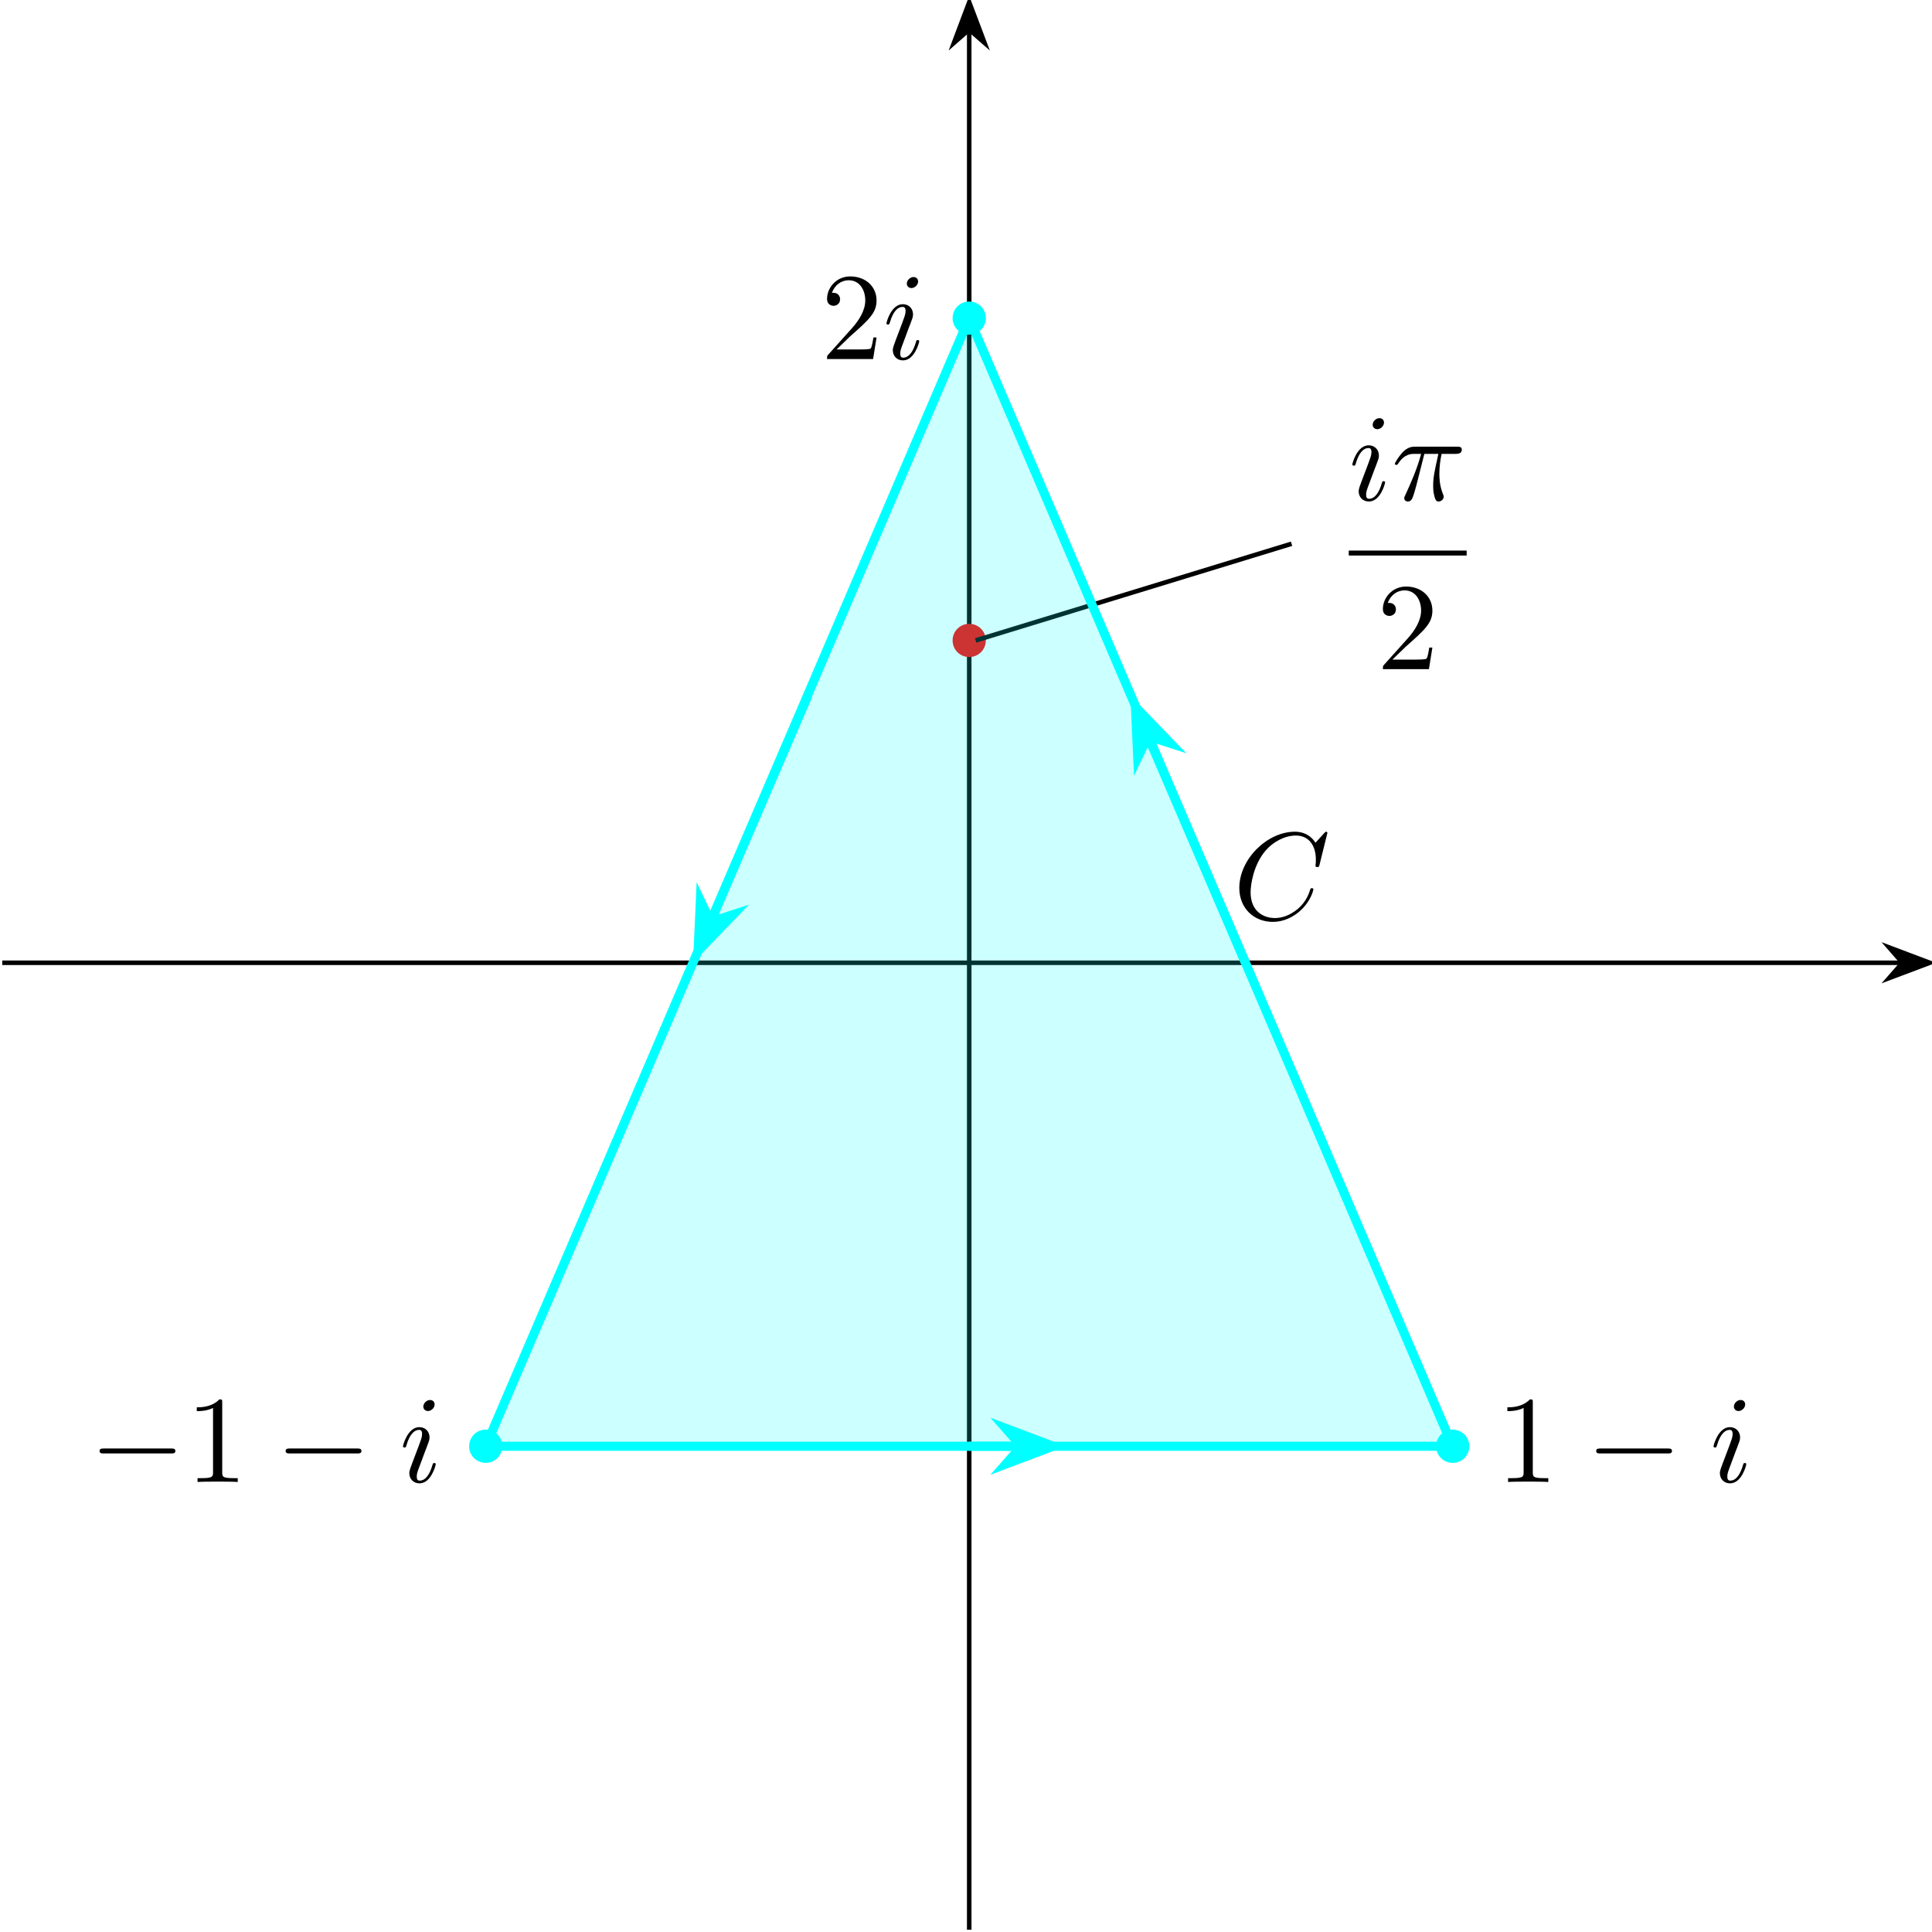
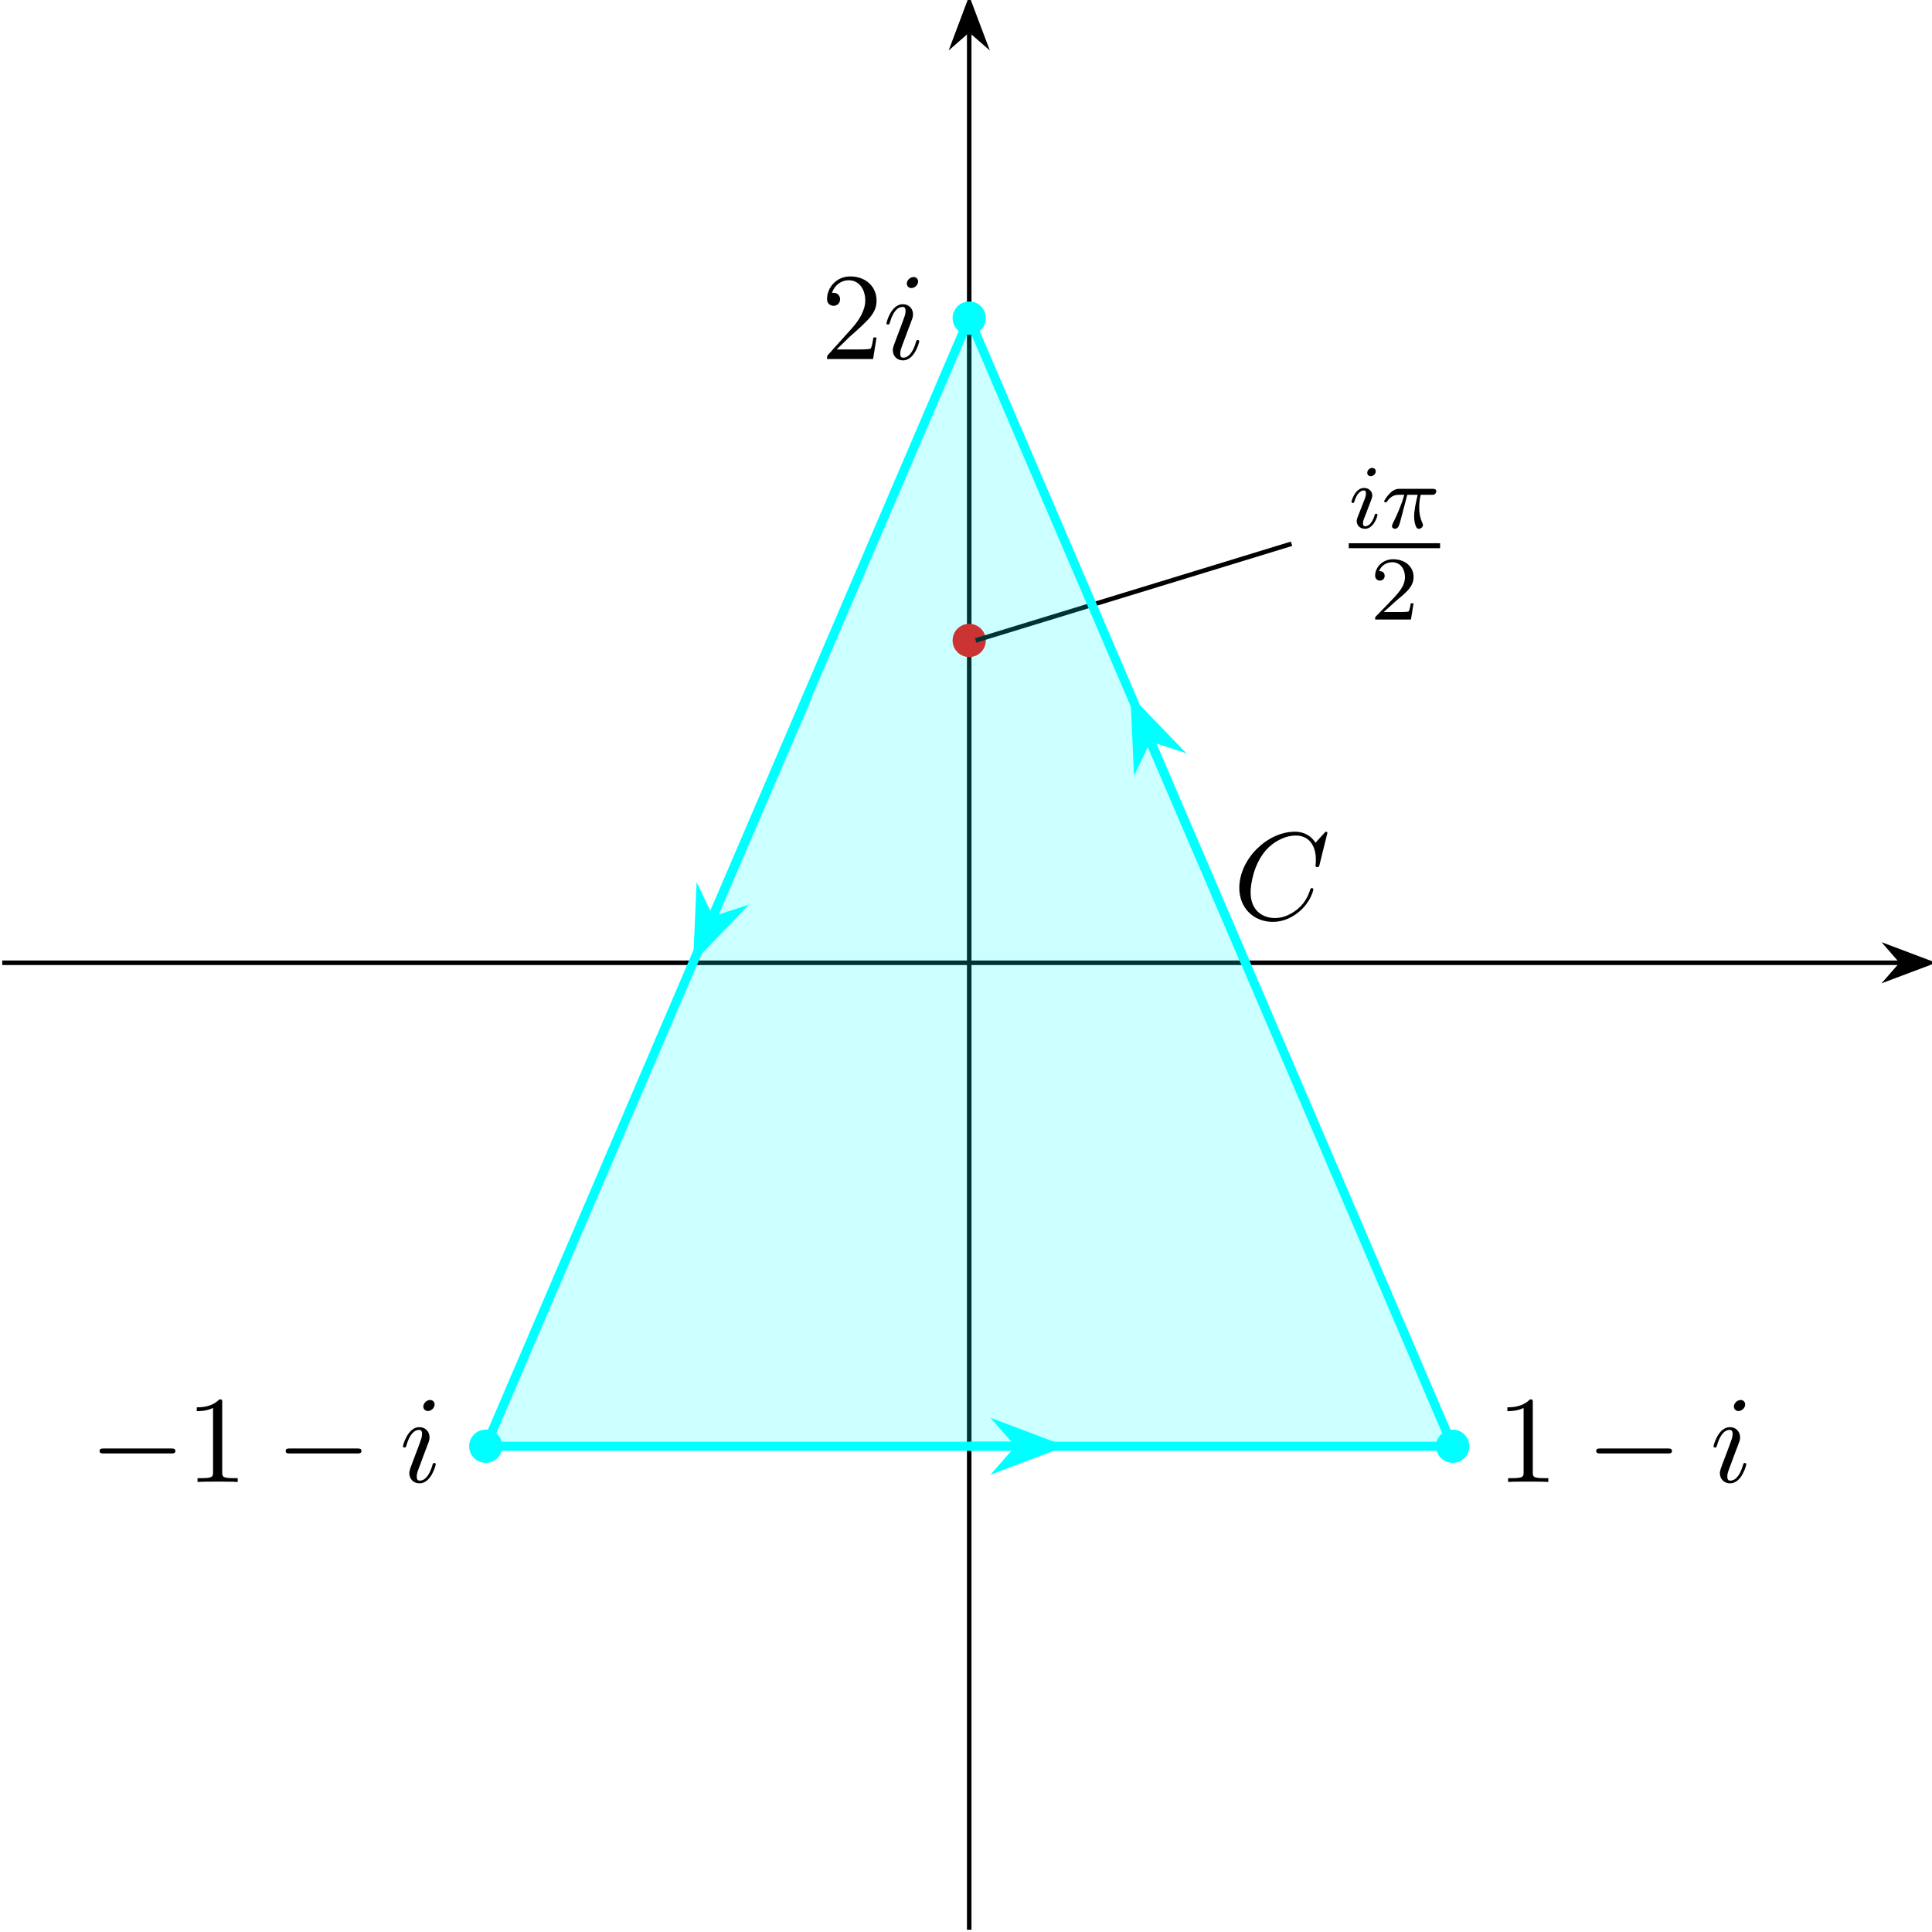
<svg xmlns="http://www.w3.org/2000/svg" xmlns:xlink="http://www.w3.org/1999/xlink" version="1.1" width="237.874pt" height="237.874pt" viewBox="-0 739.173 237.874 237.874">
  <defs>
+     <path id="g11-50" d="M2.248-1.626C2.375-1.745 2.71-2.008 2.837-2.12C3.332-2.574 3.802-3.013 3.802-3.738C3.802-4.686 3.005-5.3 2.008-5.3C1.052-5.3 .422-4.575 .422-3.866C.422-3.475 .733-3.419 .845-3.419C1.012-3.419 1.259-3.539 1.259-3.842C1.259-4.256 .861-4.256 .765-4.256C.996-4.838 1.53-5.037 1.921-5.037C2.662-5.037 3.045-4.407 3.045-3.738C3.045-2.909 2.463-2.303 1.522-1.339L.518-.303C.422-.215 .422-.199 .422 0H3.571L3.802-1.427H3.555C3.531-1.267 3.467-.869 3.371-.717C3.324-.654 2.718-.654 2.59-.654H1.172L2.248-1.626Z" />
+     <path id="g8-25" d="M2.264-2.909H3.18C3.013-2.184 2.869-1.594 2.869-1.004C2.869-.948 2.869-.606 2.957-.319C3.061 .016 3.14 .08 3.284 .08C3.459 .08 3.642-.072 3.642-.263C3.642-.319 3.634-.335 3.602-.406C3.435-.773 3.316-1.156 3.316-1.809C3.316-1.993 3.316-2.327 3.435-2.909H4.4C4.527-2.909 4.615-2.909 4.694-2.973C4.79-3.061 4.814-3.164 4.814-3.212C4.814-3.435 4.615-3.435 4.479-3.435H1.602C1.435-3.435 1.132-3.435 .741-3.053C.454-2.766 .231-2.399 .231-2.343C.231-2.271 .287-2.248 .351-2.248C.43-2.248 .446-2.271 .494-2.335C.885-2.909 1.355-2.909 1.538-2.909H2C1.769-2.064 1.347-1.1 1.052-.518C.996-.399 .917-.239 .917-.167C.917 0 1.052 .08 1.18 .08C1.482 .08 1.562-.223 1.73-.877L2.264-2.909Z" />
+     <path id="g8-105" d="M2.375-4.973C2.375-5.149 2.248-5.276 2.064-5.276C1.857-5.276 1.626-5.085 1.626-4.846C1.626-4.67 1.753-4.543 1.937-4.543C2.144-4.543 2.375-4.734 2.375-4.973ZM1.211-2.048L.781-.948C.741-.829 .701-.733 .701-.598C.701-.207 1.004 .08 1.427 .08C2.2 .08 2.527-1.036 2.527-1.14C2.527-1.219 2.463-1.243 2.407-1.243C2.311-1.243 2.295-1.188 2.271-1.108C2.088-.47 1.761-.143 1.443-.143C1.347-.143 1.251-.183 1.251-.399C1.251-.59 1.307-.733 1.411-.98C1.49-1.196 1.57-1.411 1.658-1.626L1.905-2.271C1.977-2.455 2.072-2.702 2.072-2.837C2.072-3.236 1.753-3.515 1.347-3.515C.574-3.515 .239-2.399 .239-2.295C.239-2.224 .295-2.192 .359-2.192C.462-2.192 .47-2.24 .494-2.319C.717-3.076 1.084-3.292 1.323-3.292C1.435-3.292 1.514-3.252 1.514-3.029C1.514-2.949 1.506-2.837 1.427-2.598L1.211-2.048Z" />
    <path id="g6-0" d="M7.189-2.509C7.375-2.509 7.571-2.509 7.571-2.727S7.375-2.945 7.189-2.945H1.287C1.102-2.945 .905-2.945 .905-2.727S1.102-2.509 1.287-2.509H7.189Z" />
-     <path id="g9-25" d="M2.891-4.069H4.124C3.764-2.455 3.665-1.985 3.665-1.255C3.665-1.091 3.665-.796 3.753-.425C3.862 .055 3.982 .12 4.145 .12C4.364 .12 4.593-.076 4.593-.295C4.593-.36 4.593-.382 4.527-.535C4.211-1.32 4.211-2.029 4.211-2.335C4.211-2.913 4.287-3.502 4.407-4.069H5.651C5.793-4.069 6.185-4.069 6.185-4.44C6.185-4.702 5.956-4.702 5.749-4.702H2.095C1.855-4.702 1.44-4.702 .96-4.189C.578-3.764 .295-3.262 .295-3.207C.295-3.196 .295-3.098 .425-3.098C.513-3.098 .535-3.142 .6-3.229C1.135-4.069 1.767-4.069 1.985-4.069H2.607C2.258-2.749 1.669-1.429 1.211-.436C1.124-.273 1.124-.251 1.124-.175C1.124 .033 1.298 .12 1.44 .12C1.767 .12 1.855-.185 1.985-.589C2.138-1.091 2.138-1.113 2.28-1.658L2.891-4.069Z" />
    <path id="g9-67" d="M8.291-7.582C8.291-7.615 8.269-7.691 8.171-7.691C8.138-7.691 8.127-7.68 8.007-7.56L7.244-6.72C7.145-6.873 6.644-7.691 5.433-7.691C3-7.691 .545-5.28 .545-2.749C.545-.949 1.833 .24 3.502 .24C4.451 .24 5.28-.196 5.858-.698C6.873-1.593 7.058-2.585 7.058-2.618C7.058-2.727 6.949-2.727 6.927-2.727C6.862-2.727 6.807-2.705 6.785-2.618C6.687-2.302 6.436-1.527 5.684-.895C4.931-.284 4.244-.098 3.676-.098C2.695-.098 1.538-.665 1.538-2.367C1.538-2.989 1.767-4.756 2.858-6.033C3.524-6.807 4.549-7.353 5.52-7.353C6.633-7.353 7.276-6.513 7.276-5.247C7.276-4.811 7.244-4.8 7.244-4.691S7.364-4.582 7.407-4.582C7.549-4.582 7.549-4.604 7.604-4.8L8.291-7.582Z" />
    <path id="g9-105" d="M3.098-6.818C3.098-7.036 2.945-7.211 2.695-7.211C2.4-7.211 2.105-6.927 2.105-6.633C2.105-6.425 2.258-6.24 2.52-6.24C2.771-6.24 3.098-6.491 3.098-6.818ZM2.269-2.716C2.4-3.033 2.4-3.055 2.509-3.349C2.596-3.567 2.651-3.72 2.651-3.927C2.651-4.418 2.302-4.822 1.756-4.822C.731-4.822 .316-3.24 .316-3.142C.316-3.033 .425-3.033 .447-3.033C.556-3.033 .567-3.055 .622-3.229C.916-4.255 1.353-4.582 1.724-4.582C1.811-4.582 1.996-4.582 1.996-4.233C1.996-4.004 1.92-3.775 1.876-3.665C1.789-3.382 1.298-2.116 1.124-1.647C1.015-1.364 .873-1.004 .873-.775C.873-.262 1.244 .12 1.767 .12C2.793 .12 3.196-1.462 3.196-1.56C3.196-1.669 3.098-1.669 3.065-1.669C2.956-1.669 2.956-1.636 2.902-1.473C2.705-.785 2.345-.12 1.789-.12C1.604-.12 1.527-.229 1.527-.48C1.527-.753 1.593-.905 1.844-1.571L2.269-2.716Z" />
    <path id="g14-49" d="M3.207-6.982C3.207-7.244 3.207-7.265 2.956-7.265C2.28-6.567 1.32-6.567 .971-6.567V-6.229C1.189-6.229 1.833-6.229 2.4-6.513V-.862C2.4-.469 2.367-.338 1.385-.338H1.036V0C1.418-.033 2.367-.033 2.804-.033S4.189-.033 4.571 0V-.338H4.222C3.24-.338 3.207-.458 3.207-.862V-6.982Z" />
    <path id="g14-50" d="M1.385-.84L2.542-1.964C4.244-3.469 4.898-4.058 4.898-5.149C4.898-6.393 3.916-7.265 2.585-7.265C1.353-7.265 .545-6.262 .545-5.291C.545-4.68 1.091-4.68 1.124-4.68C1.309-4.68 1.691-4.811 1.691-5.258C1.691-5.542 1.495-5.825 1.113-5.825C1.025-5.825 1.004-5.825 .971-5.815C1.222-6.524 1.811-6.927 2.444-6.927C3.436-6.927 3.905-6.044 3.905-5.149C3.905-4.276 3.36-3.415 2.76-2.738L.665-.404C.545-.284 .545-.262 .545 0H4.593L4.898-1.898H4.625C4.571-1.571 4.495-1.091 4.385-.927C4.309-.84 3.589-.84 3.349-.84H1.385Z" />
  </defs>
  <g id="page1" transform="matrix(1.4 0 0 1.4 0 0)">
    <path d="M.199 612.652H167.215" stroke="#000" fill="none" stroke-width=".399" />
    <path d="M169.711 612.652L166.141 611.305L167.316 612.652L166.141 613.996Z" />
    <path d="M169.711 612.652L166.141 611.305L167.316 612.652L166.141 613.996Z" stroke="#000" fill="none" stroke-width=".399" stroke-miterlimit="10" />
    <path d="M85.238 697.691V530.676" stroke="#000" fill="none" stroke-width=".399" stroke-miterlimit="10" />
    <path d="M85.238 528.18L83.895 531.75L85.238 530.575L86.586 531.75Z" />
    <path d="M85.238 528.18L83.895 531.75L85.238 530.575L86.586 531.75Z" stroke="#000" fill="none" stroke-width=".399" stroke-miterlimit="10" />
    <path d="M86.699 555.957C86.699 555.148 86.047 554.496 85.238 554.496C84.43 554.496 83.777 555.148 83.777 555.957S84.43 557.418 85.238 557.418C86.047 557.418 86.699 556.766 86.699 555.957Z" fill="#0ff" />
    <path d="M44.18 655.172C44.18 654.363 43.527 653.707 42.719 653.707C41.91 653.707 41.258 654.363 41.258 655.172S41.91 656.633 42.719 656.633C43.527 656.633 44.18 655.981 44.18 655.172Z" fill="#0ff" />
    <path d="M129.223 655.172C129.223 654.363 128.566 653.707 127.758 653.707S126.297 654.363 126.297 655.172S126.949 656.633 127.758 656.633S129.223 655.981 129.223 655.172Z" fill="#0ff" />
    <g transform="matrix(1 0 0 1 -13.0482 -53.096)">
      <use x="85.239" y="612.651" xlink:href="#g14-50" />
      <use x="90.693" y="612.651" xlink:href="#g9-105" />
    </g>
    <g transform="matrix(1 0 0 1 -77.38688 45.663)">
      <use x="85.239" y="612.651" xlink:href="#g6-0" />
      <use x="93.723" y="612.651" xlink:href="#g14-49" />
      <use x="101.602" y="612.651" xlink:href="#g6-0" />
      <use x="112.511" y="612.651" xlink:href="#g9-105" />
    </g>
    <g transform="matrix(1 0 0 1 46.3554 45.663)">
      <use x="85.239" y="612.651" xlink:href="#g14-49" />
      <use x="93.117" y="612.651" xlink:href="#g6-0" />
      <use x="104.026" y="612.651" xlink:href="#g9-105" />
    </g>
    <path d="M86.699 584.305C86.699 583.496 86.047 582.844 85.238 582.844C84.43 582.844 83.777 583.496 83.777 584.305S84.43 585.766 85.238 585.766C86.047 585.766 86.699 585.113 86.699 584.305Z" fill="#f00" />
    <g transform="matrix(1 0 0 1 23.2074 -3.835)">
      <use x="85.239" y="612.651" xlink:href="#g9-67" />
    </g>
    <path d="M85.805 584.305L113.586 575.801" stroke="#000" fill="none" stroke-width=".399" stroke-miterlimit="10" />
-     <g transform="matrix(1 0 0 1 32.1824 -33.305)">
-       <use x="86.434" y="605.271" xlink:href="#g9-105" />
-       <use x="90.192" y="605.271" xlink:href="#g9-25" />
+     <g transform="matrix(1 0 0 1 32.1824 -33.95)">
+       <use x="86.434" y="608.356" xlink:href="#g8-105" />
+       <use x="89.317" y="608.356" xlink:href="#g8-25" />
    </g>
-     <rect x="86.434" y="609.706" height=".436" width="10.368" transform="matrix(1 0 0 1 32.1824 -33.305)" />
-     <g transform="matrix(1 0 0 1 32.1824 -33.305)">
-       <use x="88.891" y="620.134" xlink:href="#g14-50" />
+     <rect x="86.434" y="609.706" height=".436" width="8.032" transform="matrix(1 0 0 1 32.1824 -33.95)" />
+     <g transform="matrix(1 0 0 1 32.1824 -33.95)">
+       <use x="88.333" y="616.413" xlink:href="#g11-50" />
    </g>
    <path d="M109.531 612.652L101.035 592.898" stroke="#0ff" fill="none" stroke-width=".797" stroke-miterlimit="10" />
    <path d="M99.859 590.164L100.059 594.601L100.957 592.715L102.945 593.359Z" fill="#0ff" />
    <path d="M99.859 590.164L100.059 594.601L100.957 592.715L102.945 593.359Z" stroke="#0ff" fill="none" stroke-width=".797" stroke-miterlimit="10" />
    <path d="M85.238 655.172H89.633" stroke="#0ff" fill="none" stroke-width=".797" stroke-miterlimit="10" />
    <path d="M92.609 655.172L88.453 653.601L89.832 655.172L88.453 656.742Z" fill="#0ff" />
    <path d="M92.609 655.172L88.453 653.601L89.832 655.172L88.453 656.742Z" stroke="#0ff" fill="none" stroke-width=".797" stroke-miterlimit="10" />
    <path d="M71.066 589.125L62.57 608.875" stroke="#0ff" fill="none" stroke-width=".797" stroke-miterlimit="10" />
    <path d="M61.395 611.609L64.477 608.414L62.492 609.059L61.594 607.172Z" fill="#0ff" />
    <path d="M61.395 611.609L64.477 608.414L62.492 609.059L61.594 607.172Z" stroke="#0ff" fill="none" stroke-width=".797" stroke-miterlimit="10" />
    <path d="M85.238 555.957L42.719 655.172H127.758Z" stroke="#0ff" fill="none" stroke-width=".797" stroke-miterlimit="10" />
    <path d="M85.238 555.957L42.719 655.172H127.758Z" fill="#0ff" fill-opacity=".2" />
  </g>
</svg>
